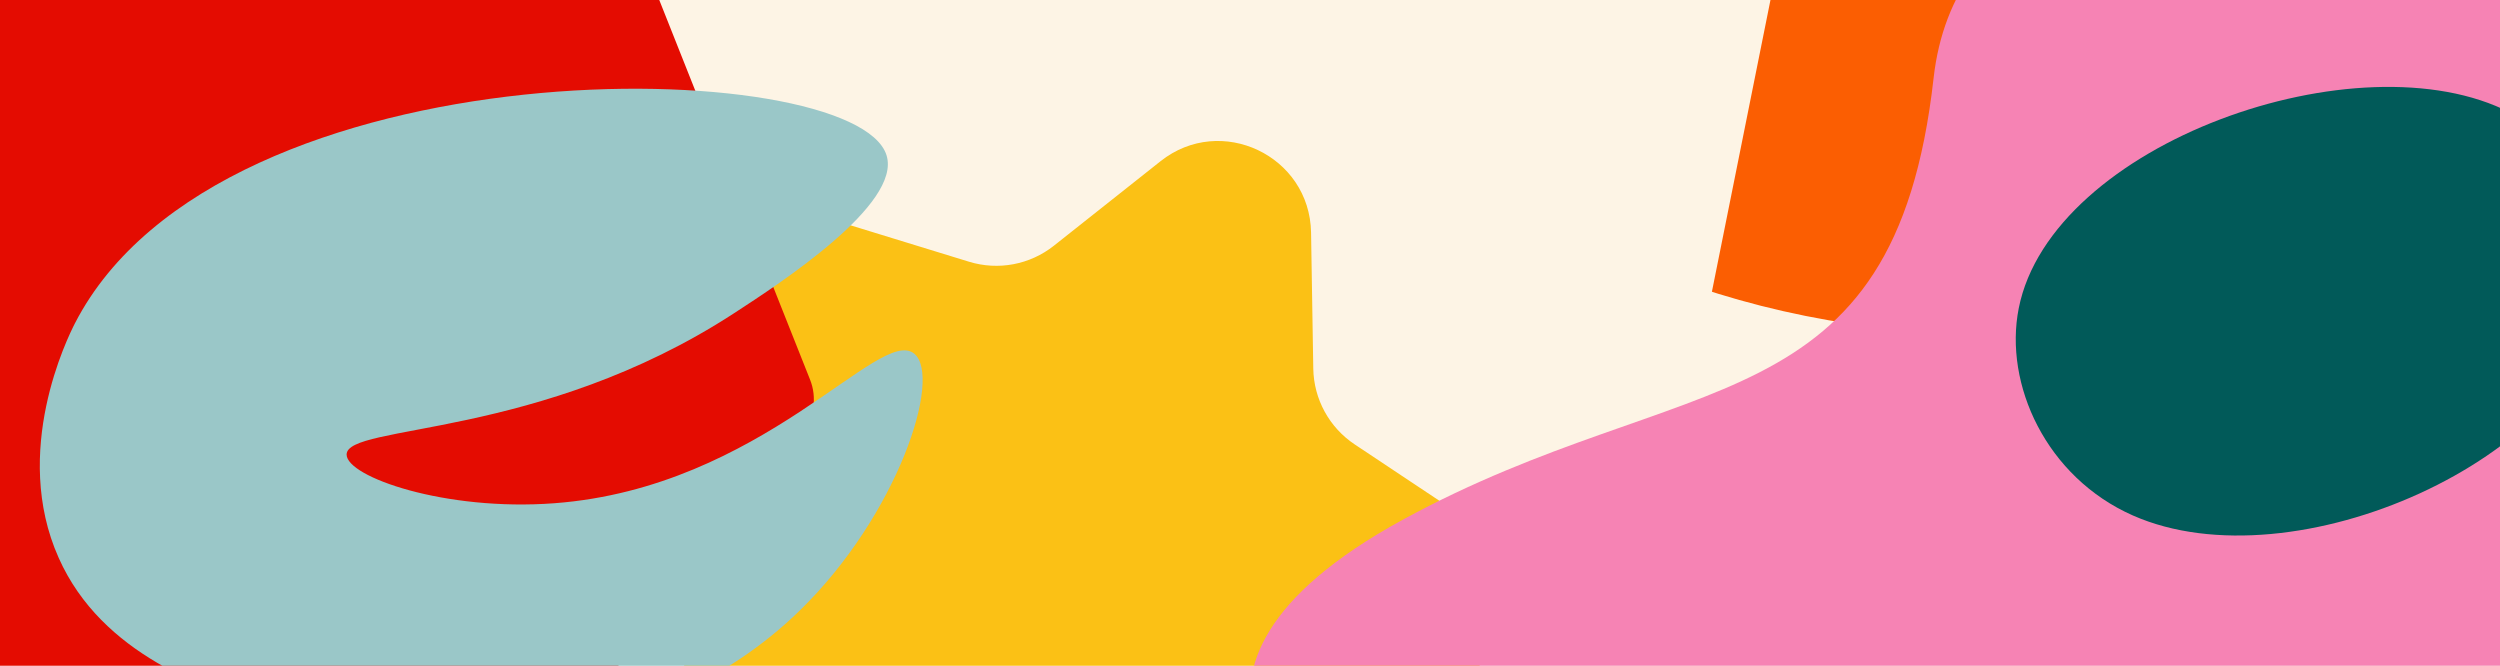
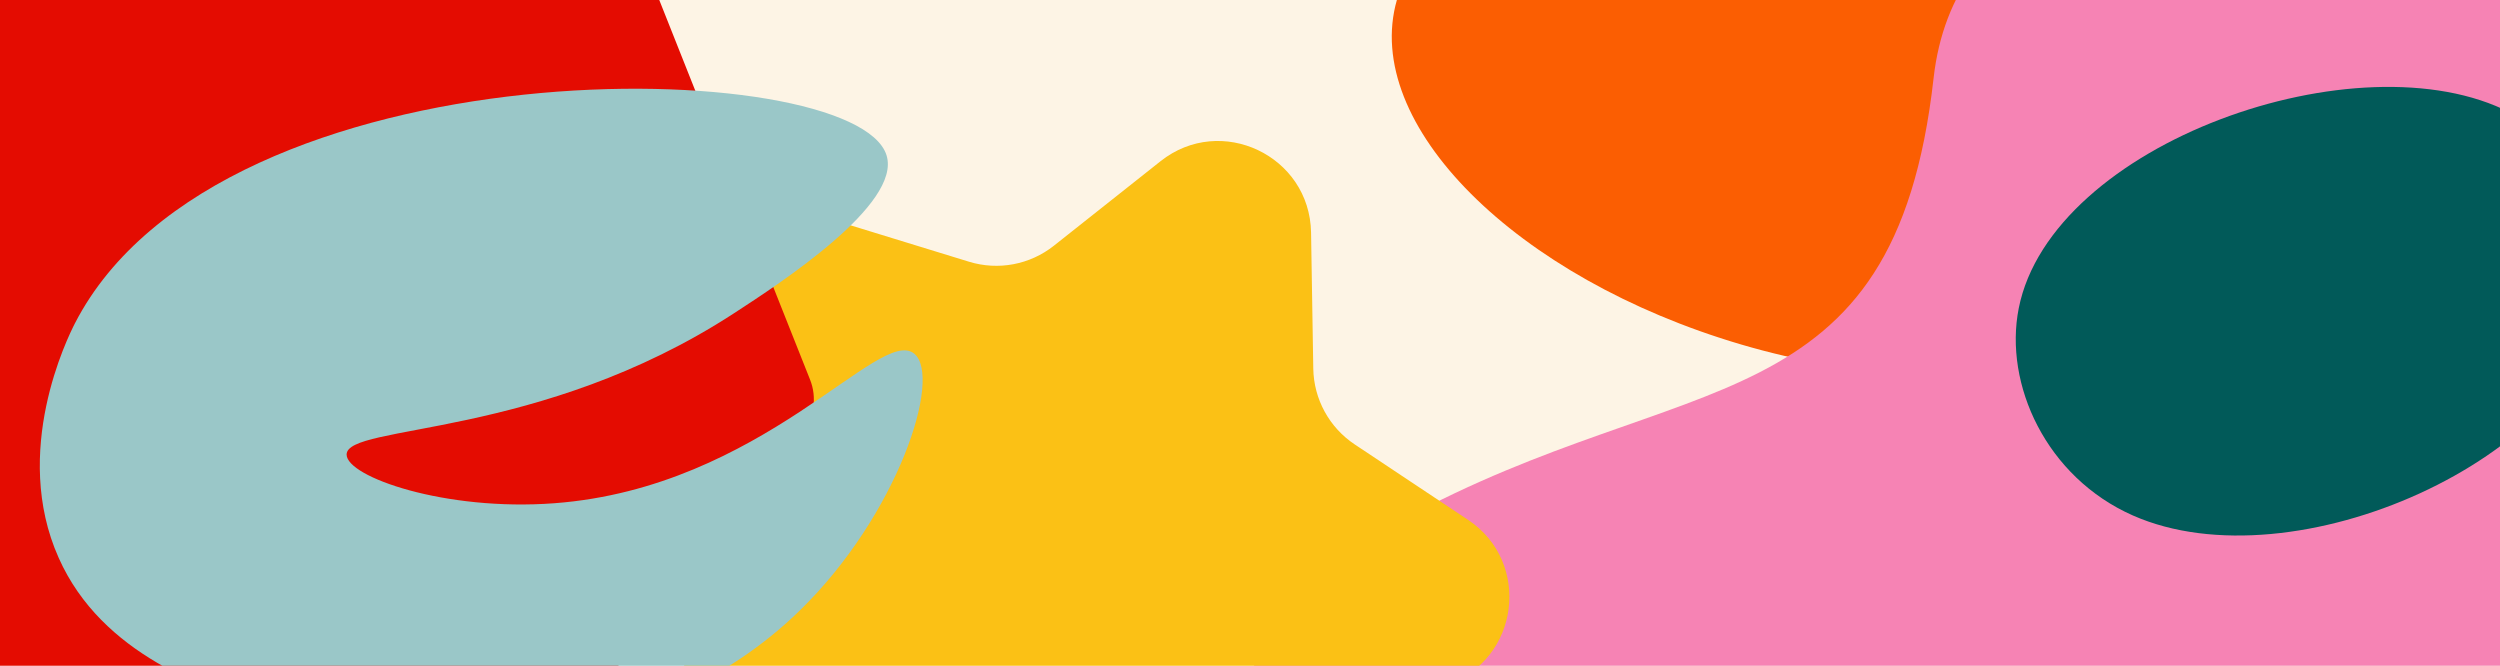
<svg xmlns="http://www.w3.org/2000/svg" xmlns:xlink="http://www.w3.org/1999/xlink" version="1.1" id="Layer_1" x="0px" y="0px" viewBox="0 0 1920 511.3" style="enable-background:new 0 0 1920 511.3;" xml:space="preserve">
  <style type="text/css">
- 	.st0{clip-path:url(#SVGID_2_);}
- 	.st1{fill:#FBC115;}
- 	.st2{clip-path:url(#SVGID_2_);fill:#FB5E02;}
- 	.st3{clip-path:url(#SVGID_2_);fill:#F683B4;}
- 	.st4{clip-path:url(#SVGID_2_);fill:#E40C01;}
- 	.st5{clip-path:url(#SVGID_2_);fill:#9AC7C8;}
- 	.st6{clip-path:url(#SVGID_2_);fill:#015A59;}
+ 	.st0{fill:#FDF4E5;}
+ 	.st1{fill:#FB5E02;}
+ 	.st2{clip-path:url(#SVGID_3_);fill:#F683B4;}
+ 	.st3{clip-path:url(#SVGID_5_);}
+ 	.st4{fill:#FBC115;}
+ 	.st5{clip-path:url(#SVGID_7_);fill:#E40C01;}
+ 	.st6{clip-path:url(#SVGID_9_);fill:#9AC7C8;}
+ 	.st7{clip-path:url(#SVGID_11_);fill:#015A59;}
</style>
  <g>
-     <defs>
-       <rect id="SVGID_1_" width="1920" height="511.3" />
-     </defs>
-     <use xlink:href="#SVGID_1_" style="overflow:visible;fill:#FDF4E5;" />
-     <clipPath id="SVGID_2_">
-       <use xlink:href="#SVGID_1_" style="overflow:visible;" />
-     </clipPath>
-     <g class="st0">
-       <path class="st1" d="M812.7,732.5L750,648.9c-14.1-18.8-36.5-29.4-60-28.4l-104.4,4.3c-59,2.4-95.3-63.9-61.3-112.2l60.1-85.5    c13.5-19.2,16.7-43.8,8.5-65.8l-36.4-98c-20.6-55.4,31.3-110.3,87.8-93l99.9,30.7c22.4,6.9,46.8,2.3,65.2-12.3l81.9-64.9    c46.3-36.7,114.6-4.3,115.6,54.8l1.7,104.5c0.4,23.5,12.3,45.2,31.8,58.2l87,57.9c49.2,32.7,39.5,107.7-16.4,126.8l-98.9,33.9    c-22.2,7.6-39.2,25.6-45.6,48.2l-28.2,100.6C922.5,765.8,848.2,779.7,812.7,732.5z" />
+     <g>
+       <rect id="SVGID_1_" class="st0" width="1920" height="511.3" />
    </g>
-     <ellipse transform="matrix(0.1968 -0.9804 0.9804 0.1968 1068.181 1452.364)" class="st2" cx="1420.5" cy="74.2" rx="171.7" ry="343.3" />
-     <path class="st3" d="M1011,621.9c0,0-151-104.2,66.4-222.8s377.4-70.2,407.6-339.1s531.4-152.6,458.9,63s172.1,331.8,126.8,457.8   C2025.5,706.7,1011,621.9,1011,621.9z" />
-     <path class="st4" d="M358.7,624.8L9.2,573.6c-14.6-2.1-27-11.9-32.4-25.6l-130.4-328.3c-5.5-13.7-3.2-29.3,6-40.9L71.4-98.3   c9.2-11.6,23.8-17.4,38.4-15.3l349.5,51.2c14.6,2.1,27,11.9,32.4,25.6l130.4,328.3c5.5,13.7,3.2,29.3-6,40.9L397.1,609.6   C388,621.2,373.3,627,358.7,624.8z" />
-     <path class="st5" d="M57.6,248.2C170.1,30,657.1,41.3,680.9,119.4c11.5,37.5-81.5,98-117.2,121.2   c-149.4,97.2-297.5,84.7-297.5,108.5c0,17.1,75.5,43.7,159.4,37.4c160.3-12,249.9-136.6,276.5-114.9   c21.9,17.9-12.6,124.1-88.1,197.5c-114.4,111.3-288.9,114.5-407,76c-48-15.7-128.6-41.9-161.9-116.6   C8.5,346.8,51.9,259.3,57.6,248.2z" />
-     <path class="st6" d="M2000.3,227.7c-18.9,124.4-238.7,222.7-362.2,168.2c-66.6-29.4-99.3-100.8-87.7-159.2   c25.1-126.6,261.6-210,377.4-150.2C1985.6,116.4,2007.7,178.8,2000.3,227.7z" />
+     <path class="st1" d="M1605.4,0h-532.6c-27.3,95.2,90.9,213.5,264.5,264.6c174,51.1,337.8,15.3,365.8-80   C1720.6,124.7,1680.6,55.7,1605.4,0z" />
+     <g>
+       <defs>
+         <rect id="SVGID_2_" width="1920" height="511.3" />
+       </defs>
+       <clipPath id="SVGID_3_">
+         <use xlink:href="#SVGID_2_" style="overflow:visible;" />
+       </clipPath>
+       <path class="st2" d="M1011,621.9c0,0-151-104.2,66.4-222.8S1454.8,328.9,1485,60s531.4-152.6,458.9,63s172.1,331.8,126.8,457.8    C2025.5,706.7,1011,621.9,1011,621.9z" />
+     </g>
+     <g>
+       <defs>
+         <rect id="SVGID_4_" width="1920" height="511.3" />
+       </defs>
+       <clipPath id="SVGID_5_">
+         <use xlink:href="#SVGID_4_" style="overflow:visible;" />
+       </clipPath>
+       <g class="st3">
+         <path class="st4" d="M812.7,732.5L750,648.9c-14.1-18.8-36.5-29.4-60-28.4l-104.4,4.3c-59,2.4-95.3-63.9-61.3-112.2l60.1-85.5     c13.5-19.2,16.7-43.8,8.5-65.8l-36.4-98c-20.6-55.4,31.3-110.3,87.8-93l99.9,30.7c22.4,6.9,46.8,2.3,65.2-12.3l81.9-64.9     c46.3-36.7,114.6-4.3,115.6,54.8l1.7,104.5c0.4,23.5,12.3,45.2,31.8,58.2l87,57.9c49.2,32.7,39.5,107.7-16.4,126.8l-98.9,33.9     c-22.2,7.6-39.2,25.6-45.6,48.2l-28.2,100.6C922.5,765.8,848.2,779.7,812.7,732.5z" />
+       </g>
+     </g>
+     <g>
+       <defs>
+         <rect id="SVGID_6_" width="1920" height="511.3" />
+       </defs>
+       <clipPath id="SVGID_7_">
+         <use xlink:href="#SVGID_6_" style="overflow:visible;" />
+       </clipPath>
+       <path class="st5" d="M358.7,624.8L9.2,573.6c-14.6-2.1-27-11.9-32.4-25.6l-130.4-328.3c-5.5-13.7-3.2-29.3,6-40.9l219-277.1    c9.2-11.6,23.8-17.4,38.4-15.3l349.5,51.2c14.6,2.1,27,11.9,32.4,25.6l130.4,328.3c5.5,13.7,3.2,29.3-6,40.9l-219,277.2    C388,621.2,373.3,627,358.7,624.8z" />
+     </g>
+     <g>
+       <defs>
+         <rect id="SVGID_8_" width="1920" height="511.3" />
+       </defs>
+       <clipPath id="SVGID_9_">
+         <use xlink:href="#SVGID_8_" style="overflow:visible;" />
+       </clipPath>
+       <path class="st6" d="M57.6,248.2C170.1,30,657.1,41.3,680.9,119.4c11.5,37.5-81.5,98-117.2,121.2    c-149.4,97.2-297.5,84.7-297.5,108.5c0,17.1,75.5,43.7,159.4,37.4c160.3-12,249.9-136.6,276.5-114.9    c21.9,17.9-12.6,124.1-88.1,197.5c-114.4,111.3-288.9,114.5-407,76c-48-15.7-128.6-41.9-161.9-116.6    C8.5,346.8,51.9,259.3,57.6,248.2z" />
+     </g>
+     <g>
+       <defs>
+         <rect id="SVGID_10_" width="1920" height="511.3" />
+       </defs>
+       <clipPath id="SVGID_11_">
+         <use xlink:href="#SVGID_10_" style="overflow:visible;" />
+       </clipPath>
+       <path class="st7" d="M2000.3,227.7c-18.9,124.4-238.7,222.7-362.2,168.2c-66.6-29.4-99.3-100.8-87.7-159.2    c25.1-126.6,261.6-210,377.4-150.2C1985.6,116.4,2007.7,178.8,2000.3,227.7z" />
+     </g>
  </g>
</svg>
